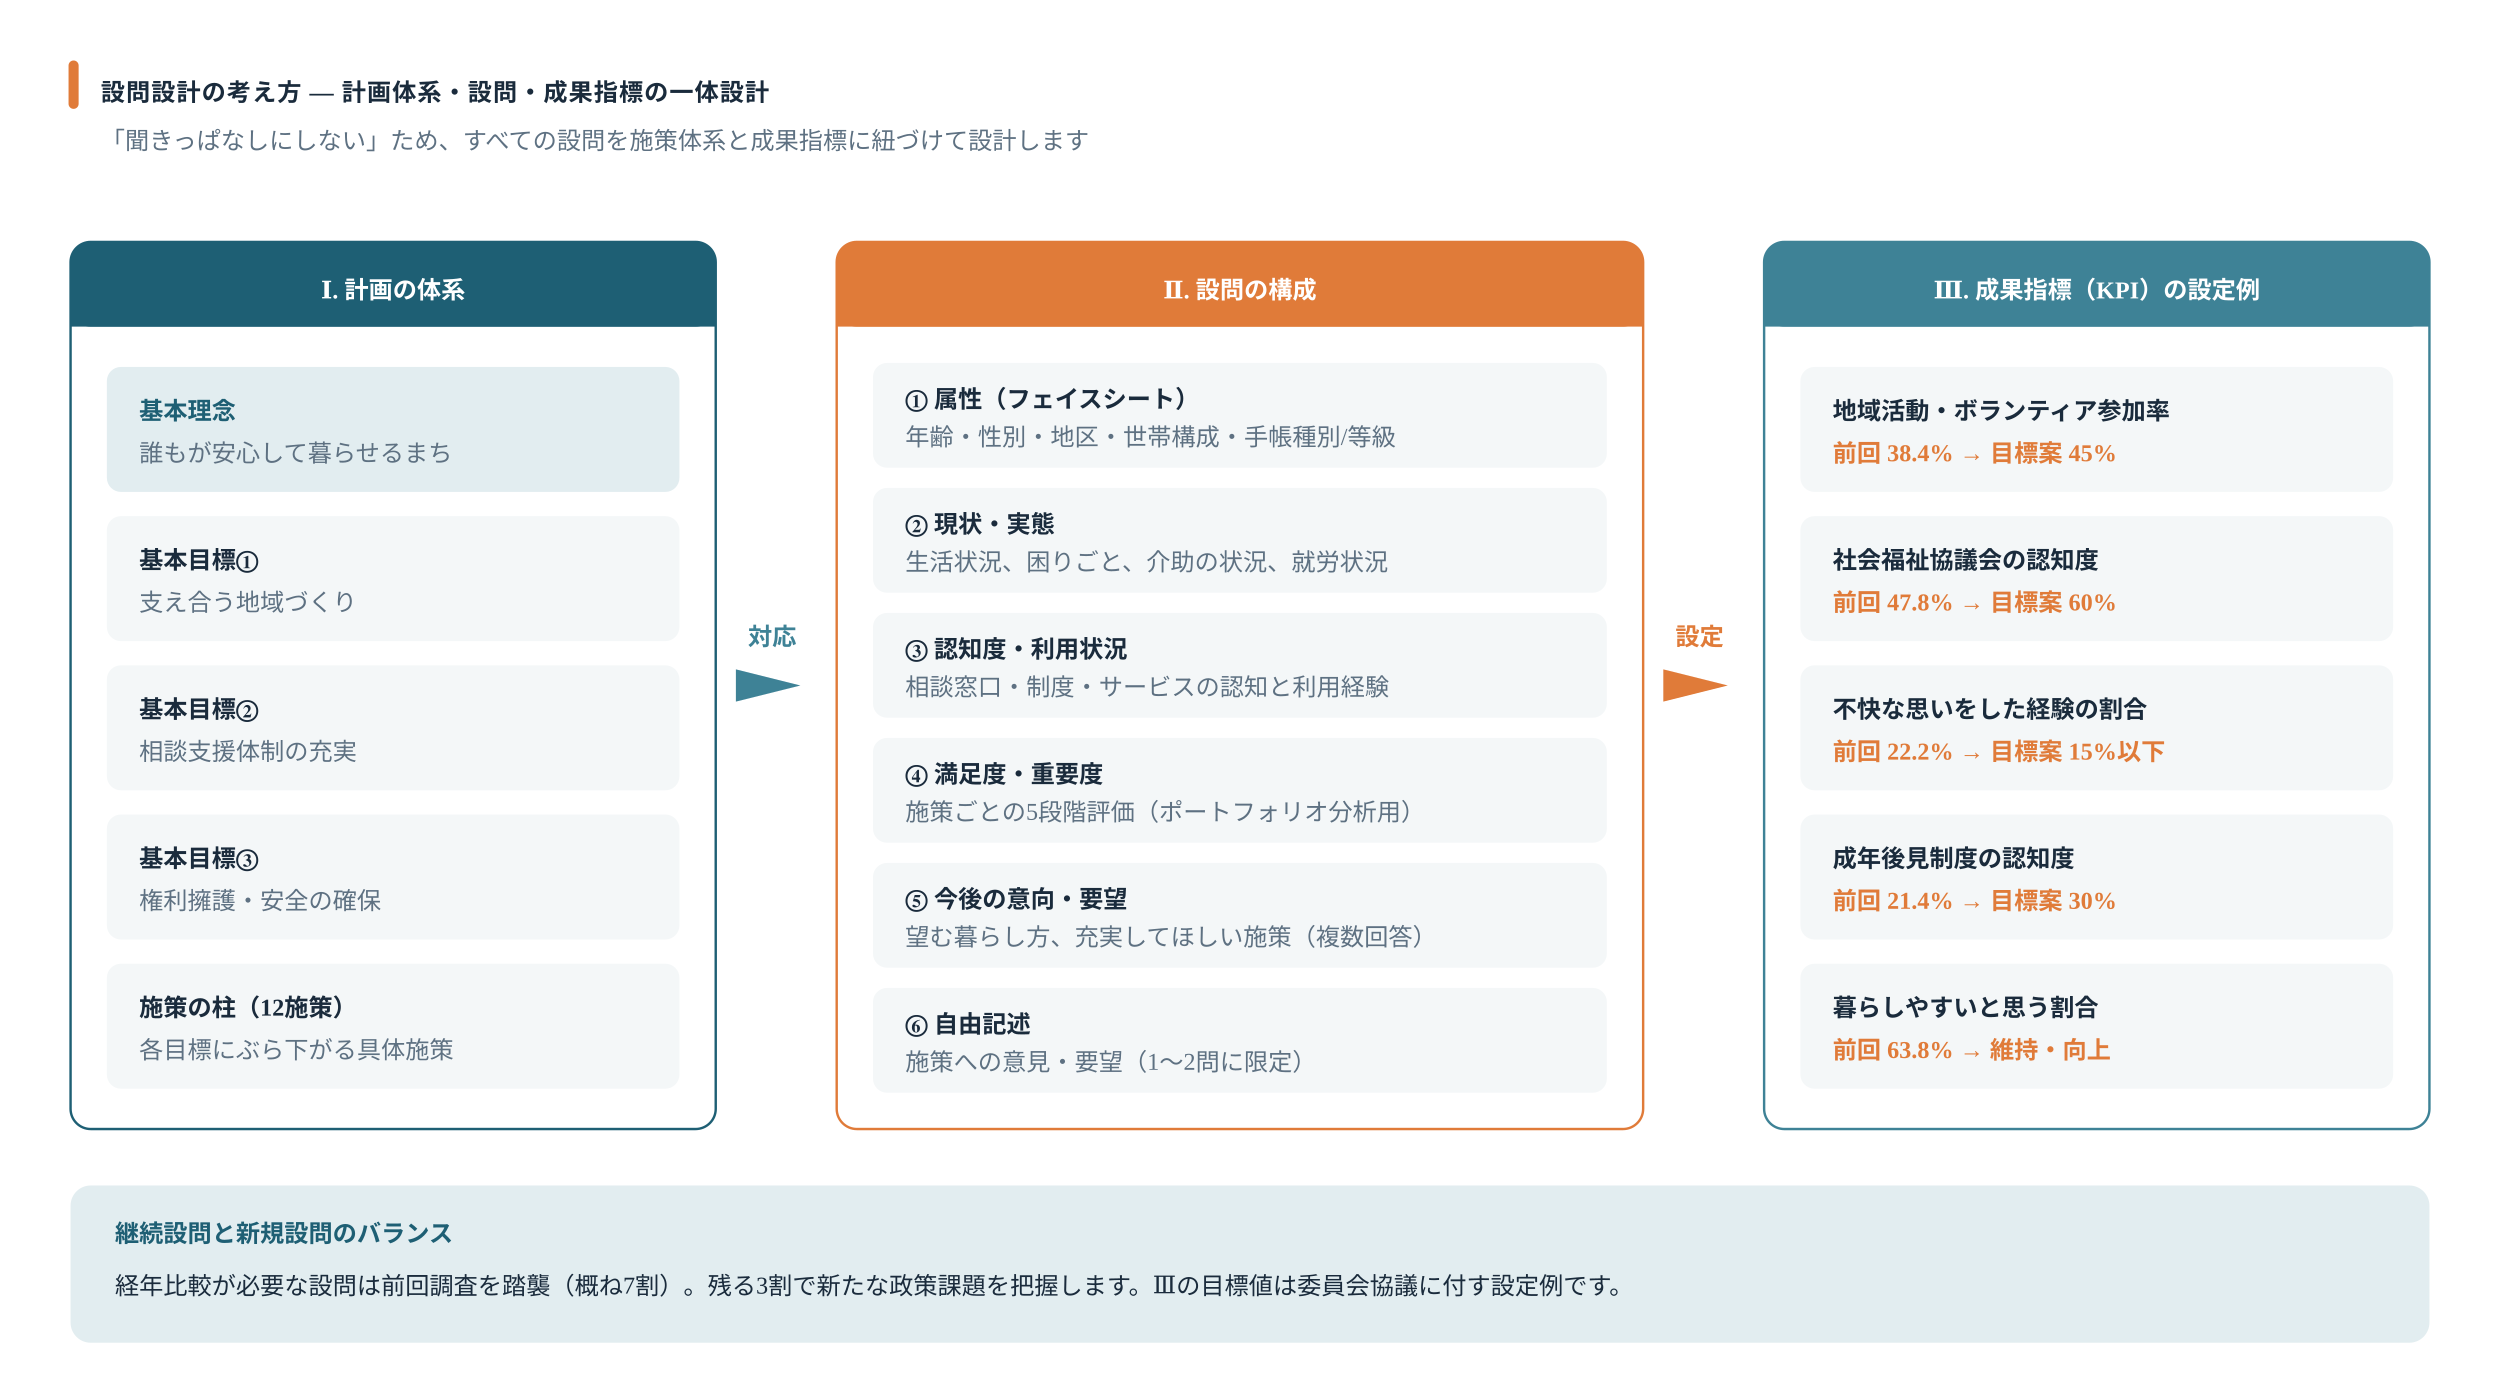
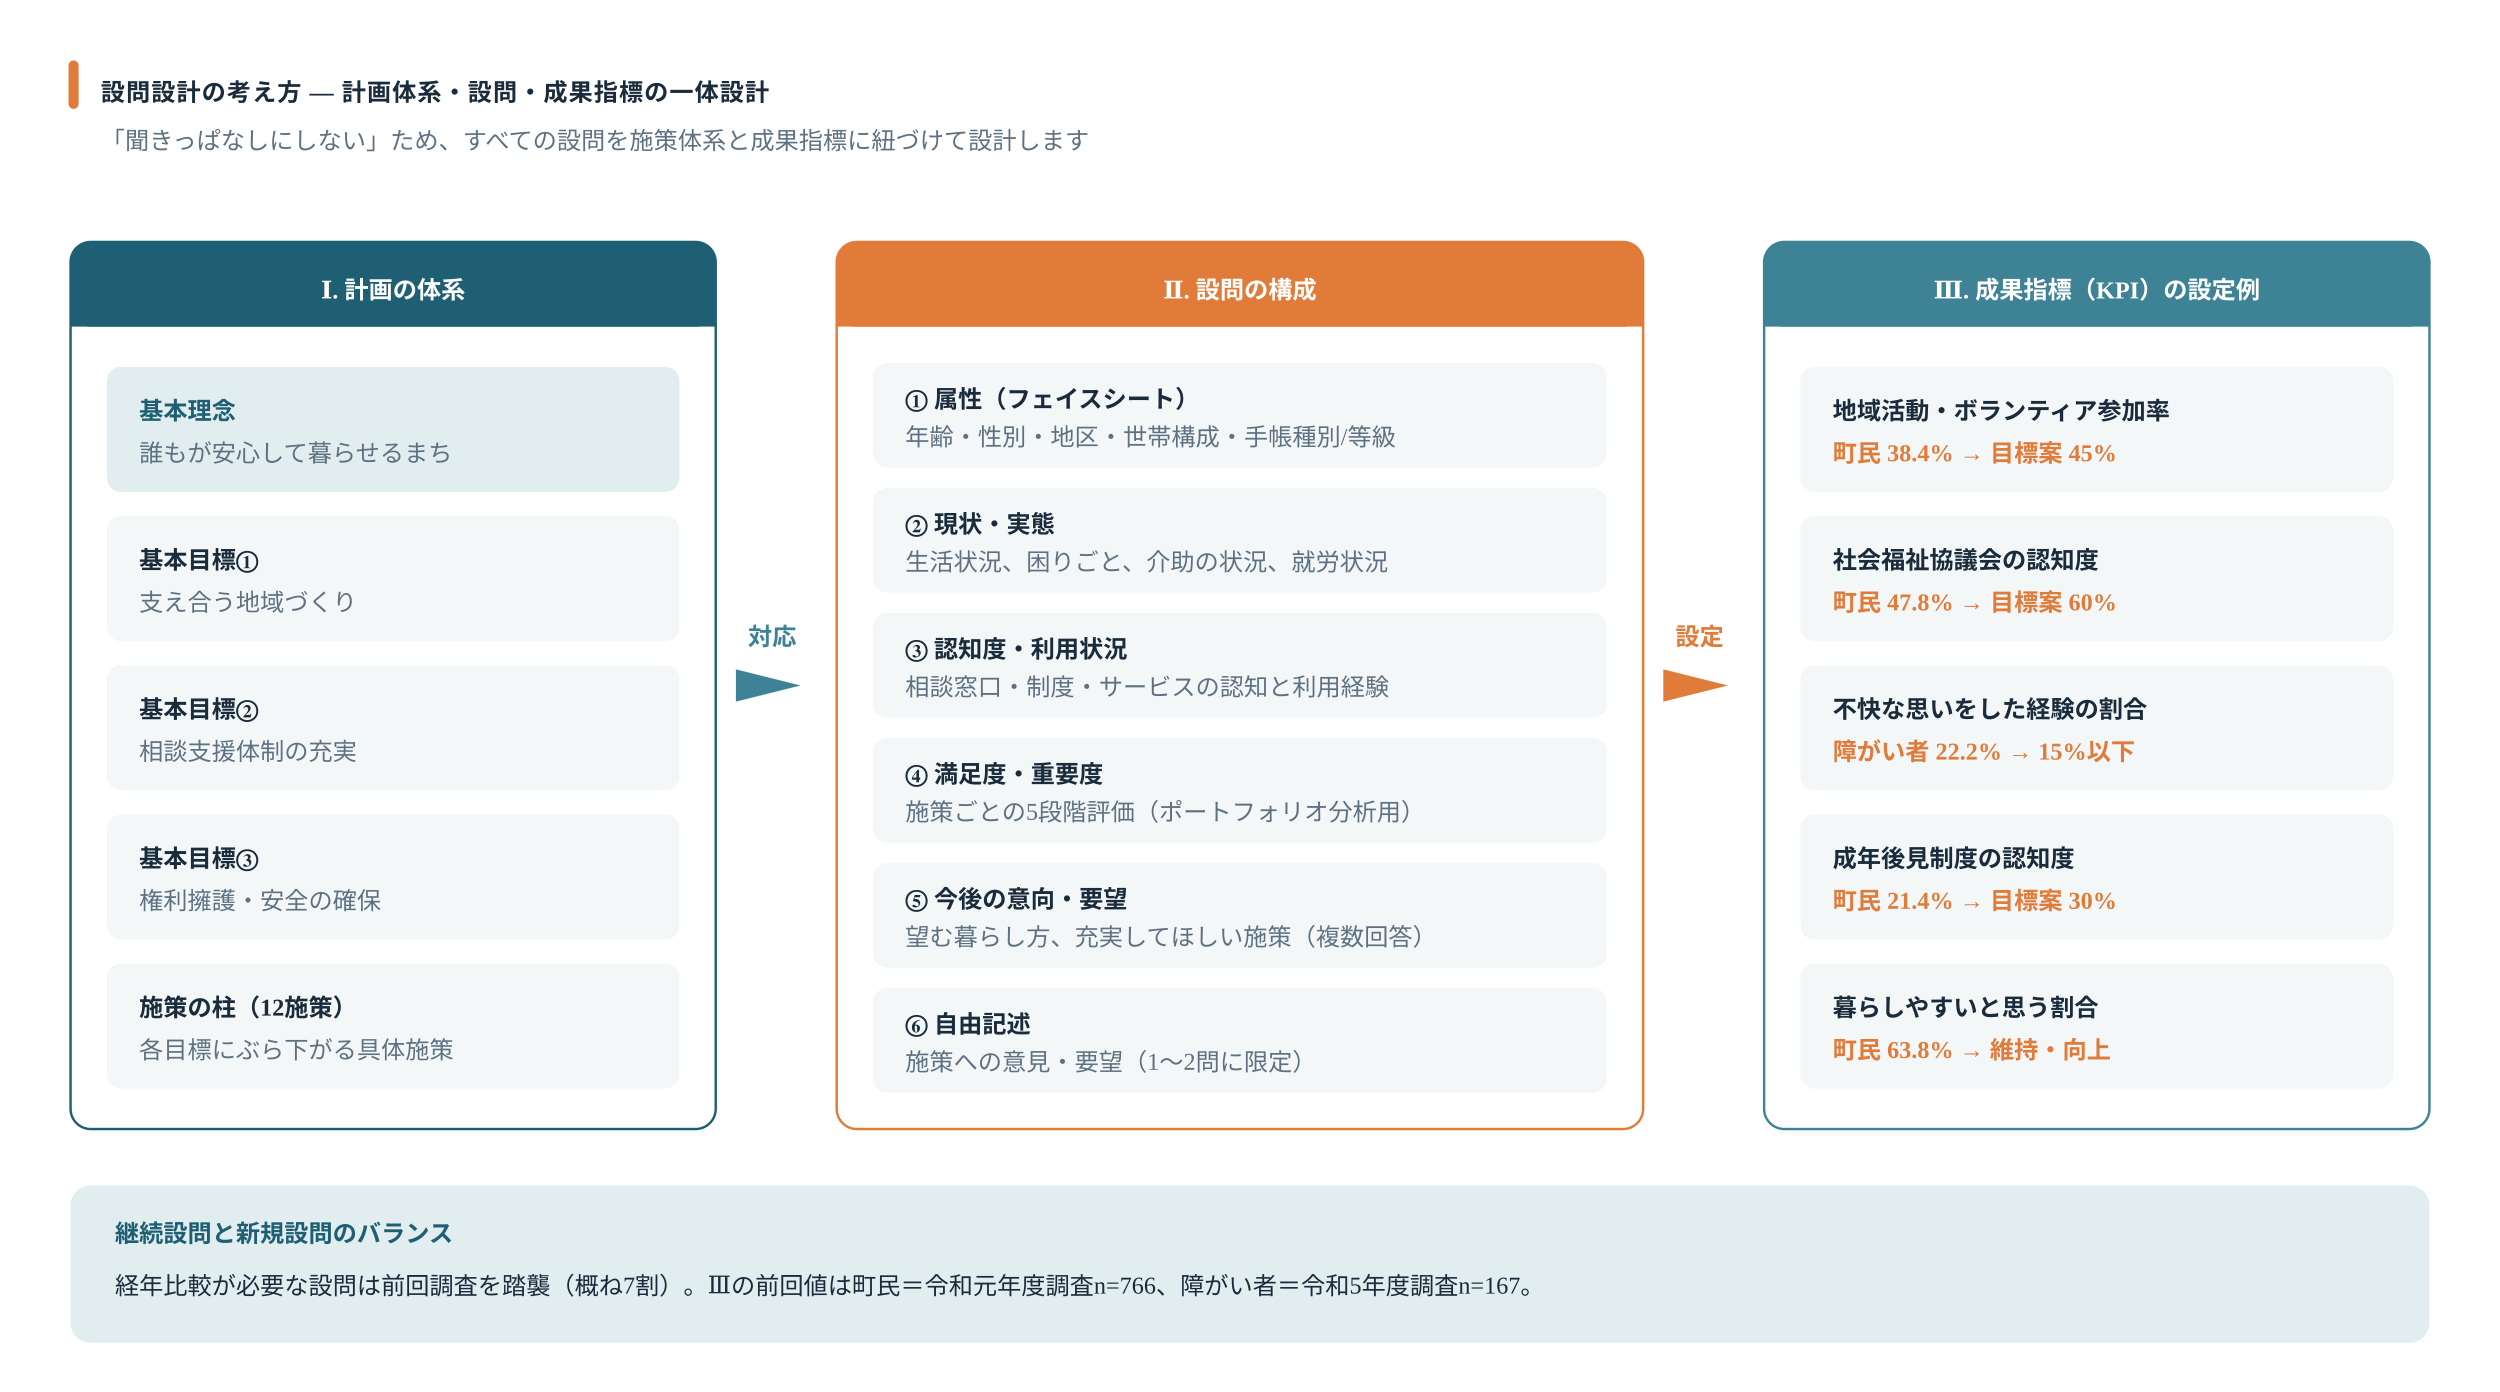
<svg xmlns="http://www.w3.org/2000/svg" viewBox="0 0 1240 690" class="bzu-fig" role="img" aria-labelledby="fig-03-t fig-03-d" preserveAspectRatio="xMidYMid meet">
  <style>
/* ==== 可変トークン ====
   外側の CSS で :root や任意の親要素に
   --c-brand などを定義すれば、この図の配色を一括変更できます。
   例) :root{ --c-brand:#004C6D; --fs-scale:1.08; }
   ==================== */
.bzu-fig{
  display:block; width:100%;
  max-width:var(--fig-max-width, 1240px);
  height:auto; margin:var(--fig-margin, 0 auto);
  font-family:var(--fig-font, 'BIZ UDPGothic','BIZ UDPゴシック','BIZ UDGothic','BIZ UDゴシック','Yu Gothic UI','Yu Gothic','Meiryo',sans-serif);
  font-weight:var(--fig-font-weight, 400);
}
.bzu-fig .f-ink{fill:var(--c-ink,#1A2B3C)}
.bzu-fig .f-muted{fill:var(--c-ink-muted,#5E7182)}
.bzu-fig .f-brand{fill:var(--c-brand,#1E5F74)}
.bzu-fig .f-brand2{fill:var(--c-brand-light,#3E8296)}
.bzu-fig .f-accent{fill:var(--c-accent,#E07B39)}
.bzu-fig .f-surfalt{fill:var(--c-surface-alt,#F4F7F8)}
.bzu-fig .f-brandpale{fill:var(--c-brand-pale,#E2EDF0)}
.bzu-fig .f-surface{fill:var(--c-surface,#FFFFFF)}
.bzu-fig .f-onbrand{fill:var(--c-on-brand,#FFFFFF)}
.bzu-fig .f-onaccent{fill:var(--c-on-accent,#FFFFFF)}
.bzu-fig .s-brand{stroke:var(--c-brand,#1E5F74)}
.bzu-fig .s-brand2{stroke:var(--c-brand-light,#3E8296)}
.bzu-fig .s-accent{stroke:var(--c-accent,#E07B39)}
/* 文字サイズ：--fs-scale で全体を一括拡縮（既定 1） */
.bzu-fig .fs-11_5{font-size:calc(17px * var(--fs-scale, 1))}
- .bzu-fig .fs-12{font-size:calc(12px * var(--fs-scale, 1))}
+ .bzu-fig .fs-12{font-size:calc(18px * var(--fs-scale, 1))}
.bzu-fig .fs-12_5{font-size:calc(18.5px * var(--fs-scale, 1))}
.bzu-fig .fs-13{font-size:calc(19px * var(--fs-scale, 1))}
.bzu-fig .fs-13_5{font-size:calc(19.5px * var(--fs-scale, 1))}
.bzu-fig .fs-14{font-size:calc(20px * var(--fs-scale, 1))}
- .bzu-fig .fs-15{font-size:calc(15px * var(--fs-scale, 1))}
+ .bzu-fig .fs-15{font-size:calc(21px * var(--fs-scale, 1))}
.bzu-fig .fs-16{font-size:calc(22px * var(--fs-scale, 1))}
.bzu-fig .fs-23{font-size:calc(30px * var(--fs-scale, 1))}
</style>
  <defs>
    <marker id="ar" viewBox="0 0 10 10" refX="9" refY="5" markerWidth="7" markerHeight="7" orient="auto-start-reverse">
      <path class="f-brand2" d="M0,0 L10,5 L0,10 z" />
    </marker>
    <marker id="ara" viewBox="0 0 10 10" refX="9" refY="5" markerWidth="7" markerHeight="7" orient="auto-start-reverse">
      <path class="f-accent" d="M0,0 L10,5 L0,10 z" />
    </marker>
  </defs>
  <rect class="f-surface" width="1240" height="690" />
  <rect class="f-surface" x="0" y="0" width="1240" height="0" rx="8" />
  <rect class="f-accent" x="34" y="30" width="5" height="24" rx="2.5" />
  <text class="f-ink fs-23" x="50" y="50" font-weight="700" text-anchor="start" letter-spacing="0.5">設問設計の考え方 ― 計画体系・設問・成果指標の一体設計</text>
  <text class="f-muted fs-13_5" x="50" y="74" font-weight="400" text-anchor="start" letter-spacing="0">「聞きっぱなしにしない」ため、すべての設問を施策体系と成果指標に紐づけて設計します</text>
  <rect class="f-surface s-brand" x="35" y="120" width="320" height="440" rx="10" stroke-width="1.2" />
  <rect class="f-brand" x="35" y="120" width="320" height="42" rx="10" />
  <rect class="f-brand" x="35" y="150" width="320" height="12" rx="0" />
  <text class="f-onbrand fs-16" x="195" y="148" font-weight="700" text-anchor="middle" letter-spacing="0">Ⅰ. 計画の体系</text>
  <rect class="f-brandpale" x="53" y="182" width="284" height="62" rx="7" />
  <text class="f-brand fs-14" x="69" y="208" font-weight="700" text-anchor="start" letter-spacing="0">基本理念</text>
  <text class="f-muted fs-12" x="69" y="229" font-weight="400" text-anchor="start" letter-spacing="0">誰もが安心して暮らせるまち</text>
  <rect class="f-surfalt" x="53" y="256" width="284" height="62" rx="7" />
  <text class="f-ink fs-14" x="69" y="282" font-weight="700" text-anchor="start" letter-spacing="0">基本目標①</text>
  <text class="f-muted fs-12" x="69" y="303" font-weight="400" text-anchor="start" letter-spacing="0">支え合う地域づくり</text>
  <rect class="f-surfalt" x="53" y="330" width="284" height="62" rx="7" />
  <text class="f-ink fs-14" x="69" y="356" font-weight="700" text-anchor="start" letter-spacing="0">基本目標②</text>
  <text class="f-muted fs-12" x="69" y="377" font-weight="400" text-anchor="start" letter-spacing="0">相談支援体制の充実</text>
  <rect class="f-surfalt" x="53" y="404" width="284" height="62" rx="7" />
  <text class="f-ink fs-14" x="69" y="430" font-weight="700" text-anchor="start" letter-spacing="0">基本目標③</text>
  <text class="f-muted fs-12" x="69" y="451" font-weight="400" text-anchor="start" letter-spacing="0">権利擁護・安全の確保</text>
  <rect class="f-surfalt" x="53" y="478" width="284" height="62" rx="7" />
  <text class="f-ink fs-14" x="69" y="504" font-weight="700" text-anchor="start" letter-spacing="0">施策の柱（12施策）</text>
  <text class="f-muted fs-12" x="69" y="525" font-weight="400" text-anchor="start" letter-spacing="0">各目標にぶら下がる具体施策</text>
  <path class="f-brand2" d="M365,332.0 L397,340 L365,348.0 Z" />
  <text class="f-brand2 fs-12" x="383" y="320" font-weight="700" text-anchor="middle" letter-spacing="0">対応</text>
  <rect class="f-surface s-accent" x="415" y="120" width="400" height="440" rx="10" stroke-width="1.2" />
  <rect class="f-accent" x="415" y="120" width="400" height="42" rx="10" />
  <rect class="f-accent" x="415" y="150" width="400" height="12" rx="0" />
  <text class="f-onaccent fs-16" x="615" y="148" font-weight="700" text-anchor="middle" letter-spacing="0">Ⅱ. 設問の構成</text>
  <rect class="f-surfalt" x="433" y="180" width="364" height="52" rx="7" />
  <text class="f-ink fs-13_5" x="449" y="202" font-weight="700" text-anchor="start" letter-spacing="0">① 属性（フェイスシート）</text>
  <text class="f-muted fs-11_5" x="449" y="221" font-weight="400" text-anchor="start" letter-spacing="0">年齢・性別・地区・世帯構成・手帳種別/等級</text>
  <rect class="f-surfalt" x="433" y="242" width="364" height="52" rx="7" />
  <text class="f-ink fs-13_5" x="449" y="264" font-weight="700" text-anchor="start" letter-spacing="0">② 現状・実態</text>
  <text class="f-muted fs-11_5" x="449" y="283" font-weight="400" text-anchor="start" letter-spacing="0">生活状況、困りごと、介助の状況、就労状況</text>
  <rect class="f-surfalt" x="433" y="304" width="364" height="52" rx="7" />
  <text class="f-ink fs-13_5" x="449" y="326" font-weight="700" text-anchor="start" letter-spacing="0">③ 認知度・利用状況</text>
  <text class="f-muted fs-11_5" x="449" y="345" font-weight="400" text-anchor="start" letter-spacing="0">相談窓口・制度・サービスの認知と利用経験</text>
  <rect class="f-surfalt" x="433" y="366" width="364" height="52" rx="7" />
  <text class="f-ink fs-13_5" x="449" y="388" font-weight="700" text-anchor="start" letter-spacing="0">④ 満足度・重要度</text>
  <text class="f-muted fs-11_5" x="449" y="407" font-weight="400" text-anchor="start" letter-spacing="0">施策ごとの5段階評価（ポートフォリオ分析用）</text>
  <rect class="f-surfalt" x="433" y="428" width="364" height="52" rx="7" />
  <text class="f-ink fs-13_5" x="449" y="450" font-weight="700" text-anchor="start" letter-spacing="0">⑤ 今後の意向・要望</text>
  <text class="f-muted fs-11_5" x="449" y="469" font-weight="400" text-anchor="start" letter-spacing="0">望む暮らし方、充実してほしい施策（複数回答）</text>
  <rect class="f-surfalt" x="433" y="490" width="364" height="52" rx="7" />
  <text class="f-ink fs-13_5" x="449" y="512" font-weight="700" text-anchor="start" letter-spacing="0">⑥ 自由記述</text>
  <text class="f-muted fs-11_5" x="449" y="531" font-weight="400" text-anchor="start" letter-spacing="0">施策への意見・要望（1〜2問に限定）</text>
  <path class="f-accent" d="M825,332.0 L857,340 L825,348.0 Z" />
  <text class="f-accent fs-12" x="843" y="320" font-weight="700" text-anchor="middle" letter-spacing="0">設定</text>
  <rect class="f-surface s-brand2" x="875" y="120" width="330" height="440" rx="10" stroke-width="1.2" />
  <rect class="f-brand2" x="875" y="120" width="330" height="42" rx="10" />
  <rect class="f-brand2" x="875" y="150" width="330" height="12" rx="0" />
  <text class="f-onbrand fs-16" x="1040" y="148" font-weight="700" text-anchor="middle" letter-spacing="0">Ⅲ. 成果指標（KPI）の設定例</text>
  <rect class="f-surfalt" x="893" y="182" width="294" height="62" rx="7" />
  <text class="f-ink fs-13" x="909" y="208" font-weight="700" text-anchor="start" letter-spacing="0">地域活動・ボランティア参加率</text>
-   <text class="f-accent fs-12" x="909" y="229" font-weight="700" text-anchor="start" letter-spacing="0">前回 38.4% → 目標案 45%</text>
+   <text class="f-accent fs-12" x="909" y="229" font-weight="700" text-anchor="start" letter-spacing="0">町民 38.4% → 目標案 45%</text>
  <rect class="f-surfalt" x="893" y="256" width="294" height="62" rx="7" />
  <text class="f-ink fs-13" x="909" y="282" font-weight="700" text-anchor="start" letter-spacing="0">社会福祉協議会の認知度</text>
-   <text class="f-accent fs-12" x="909" y="303" font-weight="700" text-anchor="start" letter-spacing="0">前回 47.8% → 目標案 60%</text>
+   <text class="f-accent fs-12" x="909" y="303" font-weight="700" text-anchor="start" letter-spacing="0">町民 47.8% → 目標案 60%</text>
  <rect class="f-surfalt" x="893" y="330" width="294" height="62" rx="7" />
  <text class="f-ink fs-13" x="909" y="356" font-weight="700" text-anchor="start" letter-spacing="0">不快な思いをした経験の割合</text>
-   <text class="f-accent fs-12" x="909" y="377" font-weight="700" text-anchor="start" letter-spacing="0">前回 22.2% → 目標案 15%以下</text>
+   <text class="f-accent fs-12" x="909" y="377" font-weight="700" text-anchor="start" letter-spacing="0">障がい者 22.2% → 15%以下</text>
  <rect class="f-surfalt" x="893" y="404" width="294" height="62" rx="7" />
  <text class="f-ink fs-13" x="909" y="430" font-weight="700" text-anchor="start" letter-spacing="0">成年後見制度の認知度</text>
-   <text class="f-accent fs-12" x="909" y="451" font-weight="700" text-anchor="start" letter-spacing="0">前回 21.4% → 目標案 30%</text>
+   <text class="f-accent fs-12" x="909" y="451" font-weight="700" text-anchor="start" letter-spacing="0">町民 21.4% → 目標案 30%</text>
  <rect class="f-surfalt" x="893" y="478" width="294" height="62" rx="7" />
  <text class="f-ink fs-13" x="909" y="504" font-weight="700" text-anchor="start" letter-spacing="0">暮らしやすいと思う割合</text>
-   <text class="f-accent fs-12" x="909" y="525" font-weight="700" text-anchor="start" letter-spacing="0">前回 63.8% → 維持・向上</text>
+   <text class="f-accent fs-12" x="909" y="525" font-weight="700" text-anchor="start" letter-spacing="0">町民 63.8% → 維持・向上</text>
  <rect class="f-brandpale" x="35" y="588" width="1170" height="78" rx="10" />
  <text class="f-brand fs-15" x="57" y="616" font-weight="700" text-anchor="start" letter-spacing="0">継続設問と新規設問のバランス</text>
-   <text class="f-ink fs-12_5" x="57" y="642" font-weight="400" text-anchor="start" letter-spacing="0">経年比較が必要な設問は前回調査を踏襲（概ね7割）。残る3割で新たな政策課題を把握します。Ⅲの目標値は委員会協議に付す設定例です。</text>
+   <text class="f-ink fs-12_5" x="57" y="642" font-weight="400" text-anchor="start" letter-spacing="0">経年比較が必要な設問は前回調査を踏襲（概ね7割）。Ⅲの前回値は町民＝令和元年度調査n=766、障がい者＝令和5年度調査n=167。</text>
</svg>
